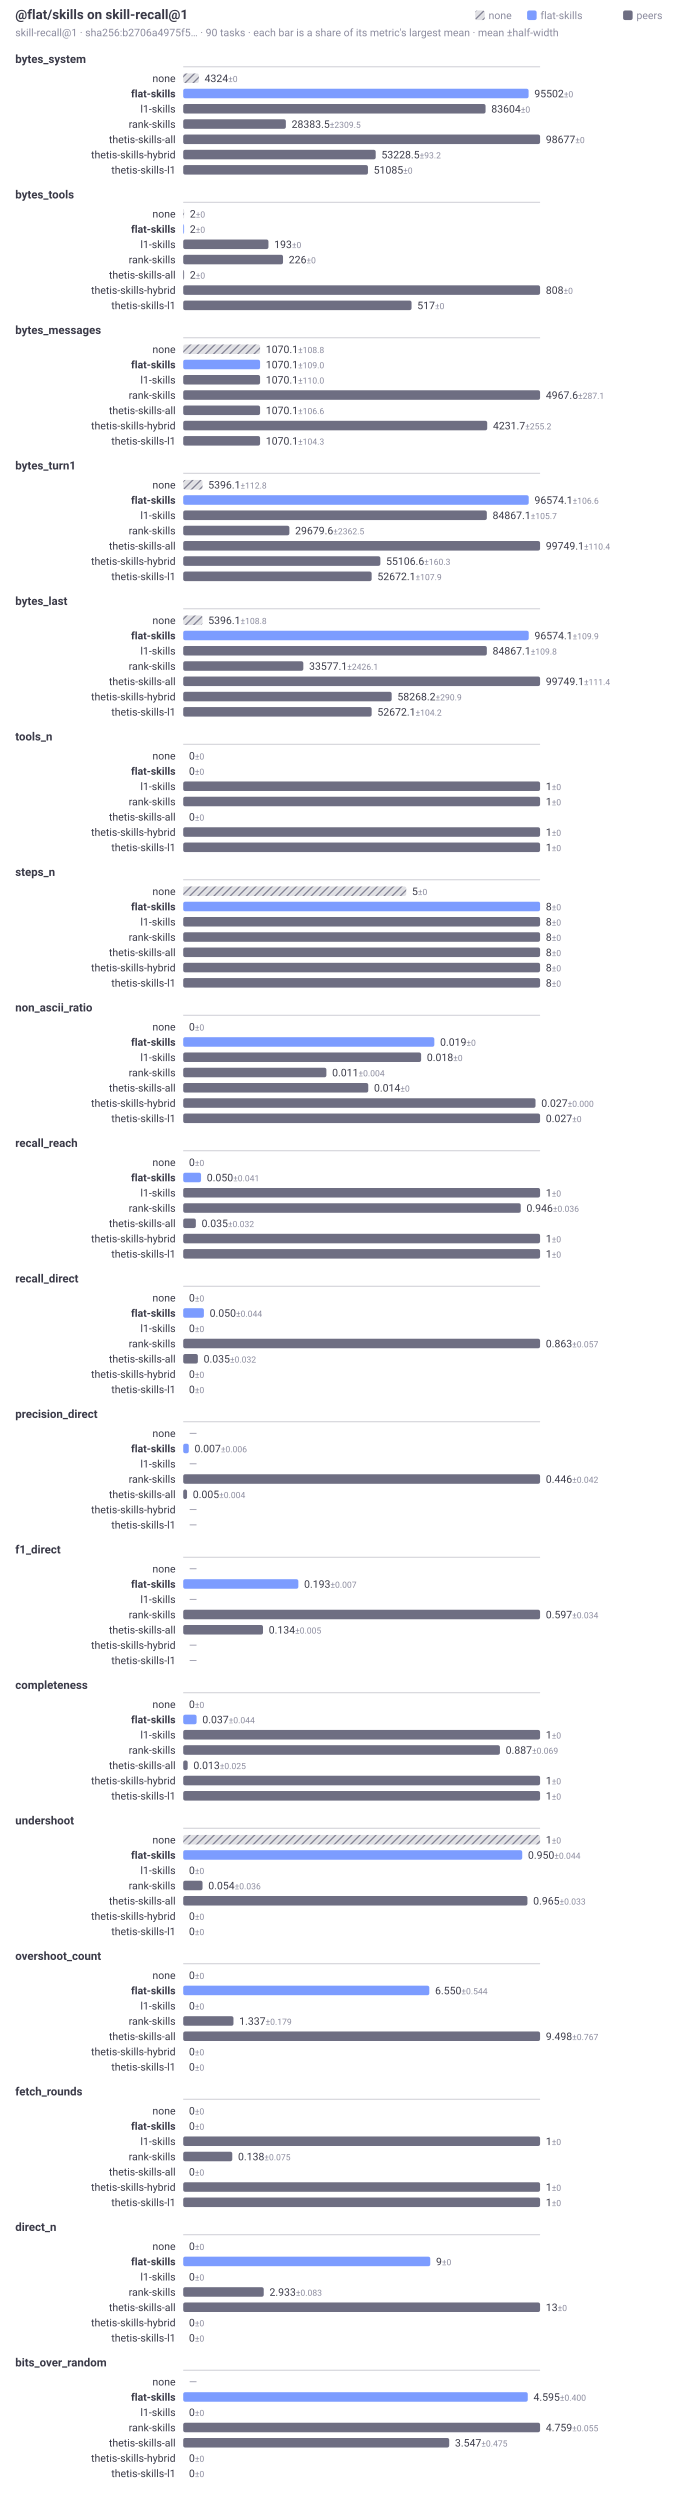
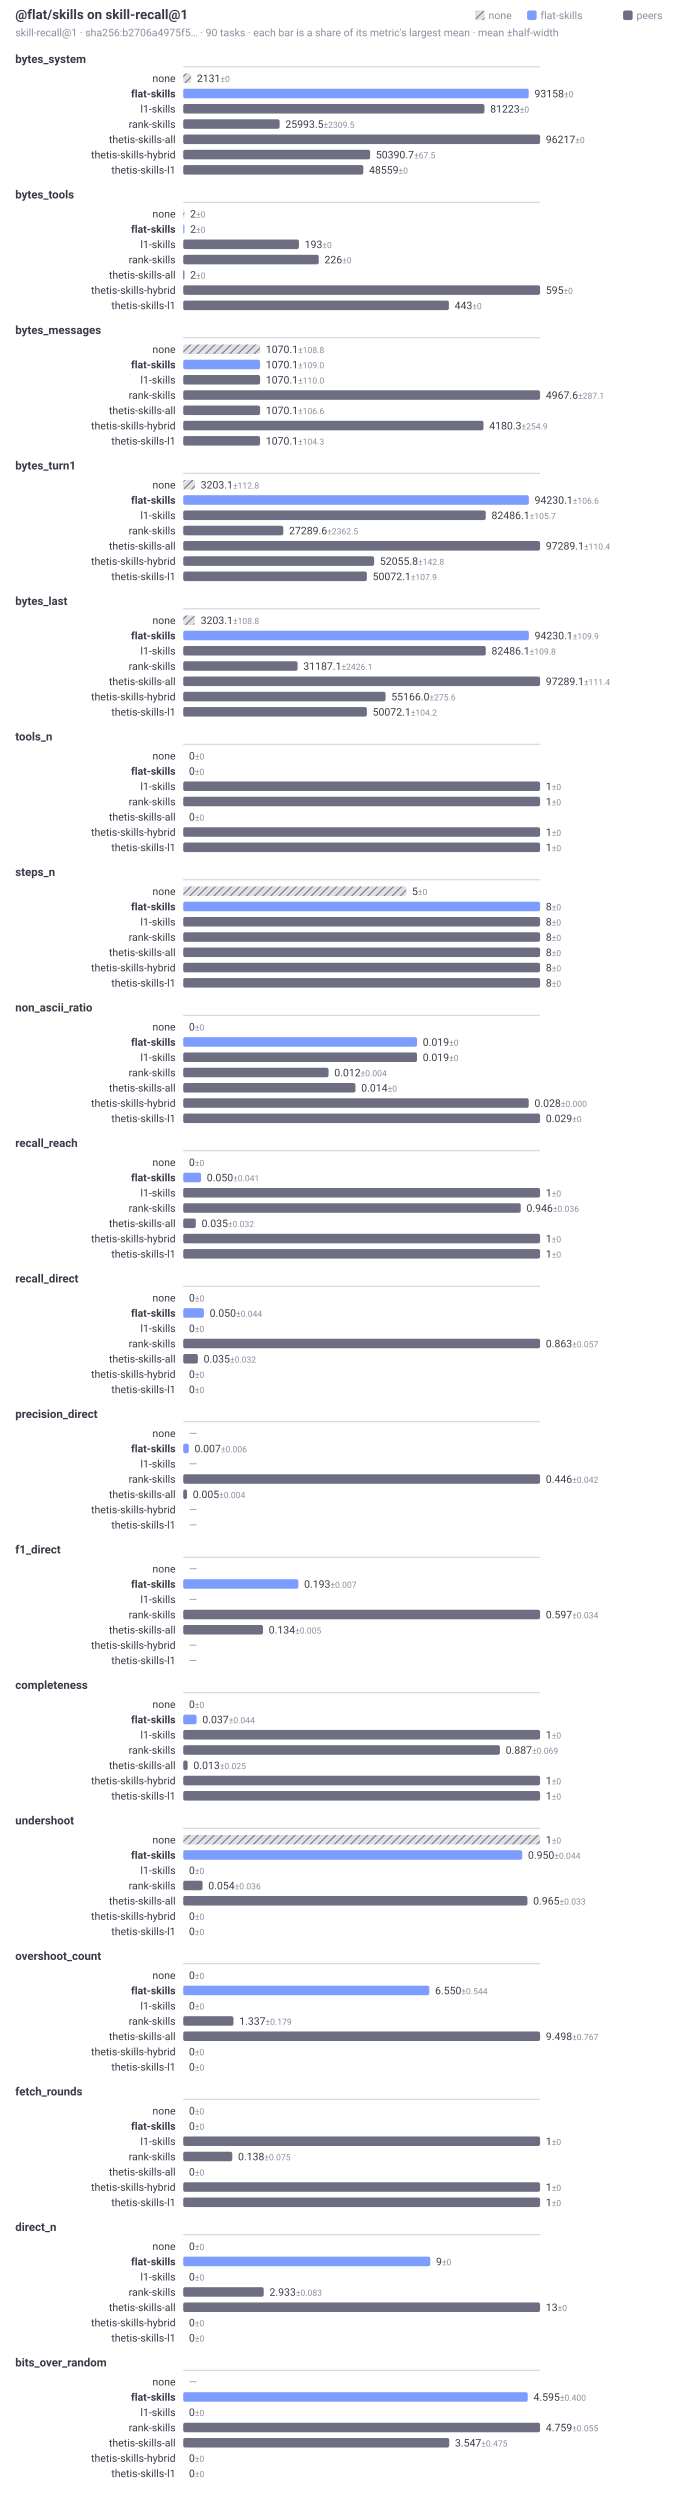
<svg xmlns="http://www.w3.org/2000/svg" width="720" height="2620" viewBox="0 0 720 2620" role="img" aria-labelledby="t d" font-family="system-ui, -apple-system, Segoe UI, Roboto, sans-serif">
  <style>.t{fill:#3a3a48}.f{fill:#8b8b9e}@media (prefers-color-scheme:dark){.t{fill:#d2d2dc}.f{fill:#9a9aae}}</style>
  <defs>
    <pattern id="hatch" width="6" height="6" patternUnits="userSpaceOnUse" patternTransform="rotate(45)">
      <rect width="6" height="6" fill="#6e6e82" fill-opacity="0.22" />
      <line x1="0" y1="0" x2="0" y2="6" stroke="#6e6e82" stroke-width="2" />
    </pattern>
  </defs>
  <text class="t" x="16" y="20" font-size="14" font-weight="600">@flat/skills on skill-recall@1</text>
  <text class="f" x="16" y="38" font-size="11">skill-recall@1 · sha256:b2706a4975f5… · 90 tasks · each bar is a share of its metric's largest mean · mean ±half-width</text>
  <rect x="653" y="11" width="10" height="10" rx="2" fill="#6e6e82" />
  <text class="f" x="667" y="20" font-size="11">peers</text>
  <rect x="552.4" y="11" width="10" height="10" rx="2" fill="#7c9cff" />
  <text class="f" x="566.4" y="20" font-size="11">flat-skills</text>
  <rect x="498" y="11" width="10" height="10" rx="2" fill="url(#hatch)" />
  <text class="f" x="512" y="20" font-size="11">none</text>
  <text class="t" x="16" y="66" font-size="12" font-weight="600">bytes_system</text>
  <line x1="192" y1="70" x2="566" y2="70" stroke="#6e6e82" stroke-opacity="0.35" stroke-width="1" />
  <text class="t" x="184" y="86" font-size="11" text-anchor="end">none</text>
-   <rect x="192" y="77" width="16.39" height="10" rx="2" fill="url(#hatch)" />
-   <text class="t" x="214.39" y="86" font-size="11">4324<tspan class="f" font-size="9"> ±0</tspan>
+   <rect x="192" y="77" width="8.28" height="10" rx="2" fill="url(#hatch)" />
+   <text class="t" x="206.28" y="86" font-size="11">2131<tspan class="f" font-size="9"> ±0</tspan>
  </text>
  <text class="t" x="184" y="102" font-size="11" text-anchor="end" font-weight="600">flat-skills</text>
-   <rect x="192" y="93" width="361.97" height="10" rx="2" fill="#7c9cff" />
-   <text class="t" x="559.97" y="102" font-size="11">95502<tspan class="f" font-size="9"> ±0</tspan>
+   <rect x="192" y="93" width="362.11" height="10" rx="2" fill="#7c9cff" />
+   <text class="t" x="560.11" y="102" font-size="11">93158<tspan class="f" font-size="9"> ±0</tspan>
  </text>
  <text class="t" x="184" y="118" font-size="11" text-anchor="end">l1-skills</text>
-   <rect x="192" y="109" width="316.87" height="10" rx="2" fill="#6e6e82" />
-   <text class="t" x="514.87" y="118" font-size="11">83604<tspan class="f" font-size="9"> ±0</tspan>
+   <rect x="192" y="109" width="315.72" height="10" rx="2" fill="#6e6e82" />
+   <text class="t" x="513.72" y="118" font-size="11">81223<tspan class="f" font-size="9"> ±0</tspan>
  </text>
  <text class="t" x="184" y="134" font-size="11" text-anchor="end">rank-skills</text>
-   <rect x="192" y="125" width="107.58" height="10" rx="2" fill="#6e6e82" />
-   <text class="t" x="305.58" y="134" font-size="11">28383.5<tspan class="f" font-size="9"> ±2309.5</tspan>
+   <rect x="192" y="125" width="101.04" height="10" rx="2" fill="#6e6e82" />
+   <text class="t" x="299.04" y="134" font-size="11">25993.5<tspan class="f" font-size="9"> ±2309.5</tspan>
  </text>
  <text class="t" x="184" y="150" font-size="11" text-anchor="end">thetis-skills-all</text>
  <rect x="192" y="141" width="374" height="10" rx="2" fill="#6e6e82" />
-   <text class="t" x="572" y="150" font-size="11">98677<tspan class="f" font-size="9"> ±0</tspan>
+   <text class="t" x="572" y="150" font-size="11">96217<tspan class="f" font-size="9"> ±0</tspan>
  </text>
  <text class="t" x="184" y="166" font-size="11" text-anchor="end">thetis-skills-hybrid</text>
-   <rect x="192" y="157" width="201.74" height="10" rx="2" fill="#6e6e82" />
-   <text class="t" x="399.74" y="166" font-size="11">53228.5<tspan class="f" font-size="9"> ±93.2</tspan>
+   <rect x="192" y="157" width="195.87" height="10" rx="2" fill="#6e6e82" />
+   <text class="t" x="393.87" y="166" font-size="11">50390.7<tspan class="f" font-size="9"> ±67.5</tspan>
  </text>
  <text class="t" x="184" y="182" font-size="11" text-anchor="end">thetis-skills-l1</text>
-   <rect x="192" y="173" width="193.62" height="10" rx="2" fill="#6e6e82" />
-   <text class="t" x="391.62" y="182" font-size="11">51085<tspan class="f" font-size="9"> ±0</tspan>
+   <rect x="192" y="173" width="188.75" height="10" rx="2" fill="#6e6e82" />
+   <text class="t" x="386.75" y="182" font-size="11">48559<tspan class="f" font-size="9"> ±0</tspan>
  </text>
  <text class="t" x="16" y="208" font-size="12" font-weight="600">bytes_tools</text>
  <line x1="192" y1="212" x2="566" y2="212" stroke="#6e6e82" stroke-opacity="0.35" stroke-width="1" />
  <text class="t" x="184" y="228" font-size="11" text-anchor="end">none</text>
-   <rect x="192" y="219" width="0.93" height="10" rx="2" fill="url(#hatch)" />
-   <text class="t" x="198.93" y="228" font-size="11">2<tspan class="f" font-size="9"> ±0</tspan>
+   <rect x="192" y="219" width="1.26" height="10" rx="2" fill="url(#hatch)" />
+   <text class="t" x="199.26" y="228" font-size="11">2<tspan class="f" font-size="9"> ±0</tspan>
  </text>
  <text class="t" x="184" y="244" font-size="11" text-anchor="end" font-weight="600">flat-skills</text>
-   <rect x="192" y="235" width="0.93" height="10" rx="2" fill="#7c9cff" />
-   <text class="t" x="198.93" y="244" font-size="11">2<tspan class="f" font-size="9"> ±0</tspan>
+   <rect x="192" y="235" width="1.26" height="10" rx="2" fill="#7c9cff" />
+   <text class="t" x="199.26" y="244" font-size="11">2<tspan class="f" font-size="9"> ±0</tspan>
  </text>
  <text class="t" x="184" y="260" font-size="11" text-anchor="end">l1-skills</text>
-   <rect x="192" y="251" width="89.33" height="10" rx="2" fill="#6e6e82" />
-   <text class="t" x="287.33" y="260" font-size="11">193<tspan class="f" font-size="9"> ±0</tspan>
+   <rect x="192" y="251" width="121.31" height="10" rx="2" fill="#6e6e82" />
+   <text class="t" x="319.31" y="260" font-size="11">193<tspan class="f" font-size="9"> ±0</tspan>
  </text>
  <text class="t" x="184" y="276" font-size="11" text-anchor="end">rank-skills</text>
-   <rect x="192" y="267" width="104.61" height="10" rx="2" fill="#6e6e82" />
-   <text class="t" x="302.61" y="276" font-size="11">226<tspan class="f" font-size="9"> ±0</tspan>
+   <rect x="192" y="267" width="142.06" height="10" rx="2" fill="#6e6e82" />
+   <text class="t" x="340.06" y="276" font-size="11">226<tspan class="f" font-size="9"> ±0</tspan>
  </text>
  <text class="t" x="184" y="292" font-size="11" text-anchor="end">thetis-skills-all</text>
-   <rect x="192" y="283" width="0.93" height="10" rx="2" fill="#6e6e82" />
-   <text class="t" x="198.93" y="292" font-size="11">2<tspan class="f" font-size="9"> ±0</tspan>
+   <rect x="192" y="283" width="1.26" height="10" rx="2" fill="#6e6e82" />
+   <text class="t" x="199.26" y="292" font-size="11">2<tspan class="f" font-size="9"> ±0</tspan>
  </text>
  <text class="t" x="184" y="308" font-size="11" text-anchor="end">thetis-skills-hybrid</text>
  <rect x="192" y="299" width="374" height="10" rx="2" fill="#6e6e82" />
-   <text class="t" x="572" y="308" font-size="11">808<tspan class="f" font-size="9"> ±0</tspan>
+   <text class="t" x="572" y="308" font-size="11">595<tspan class="f" font-size="9"> ±0</tspan>
  </text>
  <text class="t" x="184" y="324" font-size="11" text-anchor="end">thetis-skills-l1</text>
-   <rect x="192" y="315" width="239.3" height="10" rx="2" fill="#6e6e82" />
-   <text class="t" x="437.3" y="324" font-size="11">517<tspan class="f" font-size="9"> ±0</tspan>
+   <rect x="192" y="315" width="278.46" height="10" rx="2" fill="#6e6e82" />
+   <text class="t" x="476.46" y="324" font-size="11">443<tspan class="f" font-size="9"> ±0</tspan>
  </text>
  <text class="t" x="16" y="350" font-size="12" font-weight="600">bytes_messages</text>
  <line x1="192" y1="354" x2="566" y2="354" stroke="#6e6e82" stroke-opacity="0.35" stroke-width="1" />
  <text class="t" x="184" y="370" font-size="11" text-anchor="end">none</text>
  <rect x="192" y="361" width="80.56" height="10" rx="2" fill="url(#hatch)" />
  <text class="t" x="278.56" y="370" font-size="11">1070.1<tspan class="f" font-size="9"> ±108.8</tspan>
  </text>
  <text class="t" x="184" y="386" font-size="11" text-anchor="end" font-weight="600">flat-skills</text>
  <rect x="192" y="377" width="80.56" height="10" rx="2" fill="#7c9cff" />
  <text class="t" x="278.56" y="386" font-size="11">1070.1<tspan class="f" font-size="9"> ±109.0</tspan>
  </text>
  <text class="t" x="184" y="402" font-size="11" text-anchor="end">l1-skills</text>
  <rect x="192" y="393" width="80.56" height="10" rx="2" fill="#6e6e82" />
  <text class="t" x="278.56" y="402" font-size="11">1070.1<tspan class="f" font-size="9"> ±110.0</tspan>
  </text>
  <text class="t" x="184" y="418" font-size="11" text-anchor="end">rank-skills</text>
  <rect x="192" y="409" width="374" height="10" rx="2" fill="#6e6e82" />
  <text class="t" x="572" y="418" font-size="11">4967.6<tspan class="f" font-size="9"> ±287.1</tspan>
  </text>
  <text class="t" x="184" y="434" font-size="11" text-anchor="end">thetis-skills-all</text>
  <rect x="192" y="425" width="80.56" height="10" rx="2" fill="#6e6e82" />
  <text class="t" x="278.56" y="434" font-size="11">1070.1<tspan class="f" font-size="9"> ±106.6</tspan>
  </text>
  <text class="t" x="184" y="450" font-size="11" text-anchor="end">thetis-skills-hybrid</text>
-   <rect x="192" y="441" width="318.6" height="10" rx="2" fill="#6e6e82" />
-   <text class="t" x="516.6" y="450" font-size="11">4231.7<tspan class="f" font-size="9"> ±255.2</tspan>
+   <rect x="192" y="441" width="314.73" height="10" rx="2" fill="#6e6e82" />
+   <text class="t" x="512.73" y="450" font-size="11">4180.3<tspan class="f" font-size="9"> ±254.9</tspan>
  </text>
  <text class="t" x="184" y="466" font-size="11" text-anchor="end">thetis-skills-l1</text>
  <rect x="192" y="457" width="80.56" height="10" rx="2" fill="#6e6e82" />
  <text class="t" x="278.56" y="466" font-size="11">1070.1<tspan class="f" font-size="9"> ±104.3</tspan>
  </text>
  <text class="t" x="16" y="492" font-size="12" font-weight="600">bytes_turn1</text>
  <line x1="192" y1="496" x2="566" y2="496" stroke="#6e6e82" stroke-opacity="0.35" stroke-width="1" />
  <text class="t" x="184" y="512" font-size="11" text-anchor="end">none</text>
-   <rect x="192" y="503" width="20.23" height="10" rx="2" fill="url(#hatch)" />
-   <text class="t" x="218.23" y="512" font-size="11">5396.1<tspan class="f" font-size="9"> ±112.8</tspan>
+   <rect x="192" y="503" width="12.31" height="10" rx="2" fill="url(#hatch)" />
+   <text class="t" x="210.31" y="512" font-size="11">3203.1<tspan class="f" font-size="9"> ±112.8</tspan>
  </text>
  <text class="t" x="184" y="528" font-size="11" text-anchor="end" font-weight="600">flat-skills</text>
-   <rect x="192" y="519" width="362.1" height="10" rx="2" fill="#7c9cff" />
-   <text class="t" x="560.1" y="528" font-size="11">96574.1<tspan class="f" font-size="9"> ±106.6</tspan>
+   <rect x="192" y="519" width="362.24" height="10" rx="2" fill="#7c9cff" />
+   <text class="t" x="560.24" y="528" font-size="11">94230.1<tspan class="f" font-size="9"> ±106.6</tspan>
  </text>
  <text class="t" x="184" y="544" font-size="11" text-anchor="end">l1-skills</text>
-   <rect x="192" y="535" width="318.2" height="10" rx="2" fill="#6e6e82" />
-   <text class="t" x="516.2" y="544" font-size="11">84867.1<tspan class="f" font-size="9"> ±105.7</tspan>
+   <rect x="192" y="535" width="317.09" height="10" rx="2" fill="#6e6e82" />
+   <text class="t" x="515.09" y="544" font-size="11">82486.1<tspan class="f" font-size="9"> ±105.7</tspan>
  </text>
  <text class="t" x="184" y="560" font-size="11" text-anchor="end">rank-skills</text>
-   <rect x="192" y="551" width="111.28" height="10" rx="2" fill="#6e6e82" />
-   <text class="t" x="309.28" y="560" font-size="11">29679.6<tspan class="f" font-size="9"> ±2362.5</tspan>
+   <rect x="192" y="551" width="104.91" height="10" rx="2" fill="#6e6e82" />
+   <text class="t" x="302.91" y="560" font-size="11">27289.6<tspan class="f" font-size="9"> ±2362.5</tspan>
  </text>
  <text class="t" x="184" y="576" font-size="11" text-anchor="end">thetis-skills-all</text>
  <rect x="192" y="567" width="374" height="10" rx="2" fill="#6e6e82" />
-   <text class="t" x="572" y="576" font-size="11">99749.1<tspan class="f" font-size="9"> ±110.4</tspan>
+   <text class="t" x="572" y="576" font-size="11">97289.1<tspan class="f" font-size="9"> ±110.4</tspan>
  </text>
  <text class="t" x="184" y="592" font-size="11" text-anchor="end">thetis-skills-hybrid</text>
-   <rect x="192" y="583" width="206.62" height="10" rx="2" fill="#6e6e82" />
-   <text class="t" x="404.62" y="592" font-size="11">55106.6<tspan class="f" font-size="9"> ±160.3</tspan>
+   <rect x="192" y="583" width="200.11" height="10" rx="2" fill="#6e6e82" />
+   <text class="t" x="398.11" y="592" font-size="11">52055.8<tspan class="f" font-size="9"> ±142.8</tspan>
  </text>
  <text class="t" x="184" y="608" font-size="11" text-anchor="end">thetis-skills-l1</text>
-   <rect x="192" y="599" width="197.49" height="10" rx="2" fill="#6e6e82" />
-   <text class="t" x="395.49" y="608" font-size="11">52672.1<tspan class="f" font-size="9"> ±107.9</tspan>
+   <rect x="192" y="599" width="192.49" height="10" rx="2" fill="#6e6e82" />
+   <text class="t" x="390.49" y="608" font-size="11">50072.1<tspan class="f" font-size="9"> ±107.9</tspan>
  </text>
  <text class="t" x="16" y="634" font-size="12" font-weight="600">bytes_last</text>
  <line x1="192" y1="638" x2="566" y2="638" stroke="#6e6e82" stroke-opacity="0.35" stroke-width="1" />
  <text class="t" x="184" y="654" font-size="11" text-anchor="end">none</text>
-   <rect x="192" y="645" width="20.23" height="10" rx="2" fill="url(#hatch)" />
-   <text class="t" x="218.23" y="654" font-size="11">5396.1<tspan class="f" font-size="9"> ±108.8</tspan>
+   <rect x="192" y="645" width="12.31" height="10" rx="2" fill="url(#hatch)" />
+   <text class="t" x="210.31" y="654" font-size="11">3203.1<tspan class="f" font-size="9"> ±108.8</tspan>
  </text>
  <text class="t" x="184" y="670" font-size="11" text-anchor="end" font-weight="600">flat-skills</text>
-   <rect x="192" y="661" width="362.1" height="10" rx="2" fill="#7c9cff" />
-   <text class="t" x="560.1" y="670" font-size="11">96574.1<tspan class="f" font-size="9"> ±109.9</tspan>
+   <rect x="192" y="661" width="362.24" height="10" rx="2" fill="#7c9cff" />
+   <text class="t" x="560.24" y="670" font-size="11">94230.1<tspan class="f" font-size="9"> ±109.9</tspan>
  </text>
  <text class="t" x="184" y="686" font-size="11" text-anchor="end">l1-skills</text>
-   <rect x="192" y="677" width="318.2" height="10" rx="2" fill="#6e6e82" />
-   <text class="t" x="516.2" y="686" font-size="11">84867.1<tspan class="f" font-size="9"> ±109.8</tspan>
+   <rect x="192" y="677" width="317.09" height="10" rx="2" fill="#6e6e82" />
+   <text class="t" x="515.09" y="686" font-size="11">82486.1<tspan class="f" font-size="9"> ±109.8</tspan>
  </text>
  <text class="t" x="184" y="702" font-size="11" text-anchor="end">rank-skills</text>
-   <rect x="192" y="693" width="125.89" height="10" rx="2" fill="#6e6e82" />
-   <text class="t" x="323.89" y="702" font-size="11">33577.1<tspan class="f" font-size="9"> ±2426.1</tspan>
+   <rect x="192" y="693" width="119.89" height="10" rx="2" fill="#6e6e82" />
+   <text class="t" x="317.89" y="702" font-size="11">31187.1<tspan class="f" font-size="9"> ±2426.1</tspan>
  </text>
  <text class="t" x="184" y="718" font-size="11" text-anchor="end">thetis-skills-all</text>
  <rect x="192" y="709" width="374" height="10" rx="2" fill="#6e6e82" />
-   <text class="t" x="572" y="718" font-size="11">99749.1<tspan class="f" font-size="9"> ±111.4</tspan>
+   <text class="t" x="572" y="718" font-size="11">97289.1<tspan class="f" font-size="9"> ±111.4</tspan>
  </text>
  <text class="t" x="184" y="734" font-size="11" text-anchor="end">thetis-skills-hybrid</text>
-   <rect x="192" y="725" width="218.47" height="10" rx="2" fill="#6e6e82" />
-   <text class="t" x="416.47" y="734" font-size="11">58268.2<tspan class="f" font-size="9"> ±290.9</tspan>
+   <rect x="192" y="725" width="212.07" height="10" rx="2" fill="#6e6e82" />
+   <text class="t" x="410.07" y="734" font-size="11">55166.0<tspan class="f" font-size="9"> ±275.6</tspan>
  </text>
  <text class="t" x="184" y="750" font-size="11" text-anchor="end">thetis-skills-l1</text>
-   <rect x="192" y="741" width="197.49" height="10" rx="2" fill="#6e6e82" />
-   <text class="t" x="395.49" y="750" font-size="11">52672.1<tspan class="f" font-size="9"> ±104.2</tspan>
+   <rect x="192" y="741" width="192.49" height="10" rx="2" fill="#6e6e82" />
+   <text class="t" x="390.49" y="750" font-size="11">50072.1<tspan class="f" font-size="9"> ±104.2</tspan>
  </text>
  <text class="t" x="16" y="776" font-size="12" font-weight="600">tools_n</text>
  <line x1="192" y1="780" x2="566" y2="780" stroke="#6e6e82" stroke-opacity="0.35" stroke-width="1" />
  <text class="t" x="184" y="796" font-size="11" text-anchor="end">none</text>
  <rect x="192" y="787" width="0" height="10" rx="2" fill="url(#hatch)" />
  <text class="t" x="198" y="796" font-size="11">0<tspan class="f" font-size="9"> ±0</tspan>
  </text>
  <text class="t" x="184" y="812" font-size="11" text-anchor="end" font-weight="600">flat-skills</text>
  <rect x="192" y="803" width="0" height="10" rx="2" fill="#7c9cff" />
  <text class="t" x="198" y="812" font-size="11">0<tspan class="f" font-size="9"> ±0</tspan>
  </text>
  <text class="t" x="184" y="828" font-size="11" text-anchor="end">l1-skills</text>
  <rect x="192" y="819" width="374" height="10" rx="2" fill="#6e6e82" />
  <text class="t" x="572" y="828" font-size="11">1<tspan class="f" font-size="9"> ±0</tspan>
  </text>
  <text class="t" x="184" y="844" font-size="11" text-anchor="end">rank-skills</text>
  <rect x="192" y="835" width="374" height="10" rx="2" fill="#6e6e82" />
  <text class="t" x="572" y="844" font-size="11">1<tspan class="f" font-size="9"> ±0</tspan>
  </text>
  <text class="t" x="184" y="860" font-size="11" text-anchor="end">thetis-skills-all</text>
  <rect x="192" y="851" width="0" height="10" rx="2" fill="#6e6e82" />
  <text class="t" x="198" y="860" font-size="11">0<tspan class="f" font-size="9"> ±0</tspan>
  </text>
  <text class="t" x="184" y="876" font-size="11" text-anchor="end">thetis-skills-hybrid</text>
  <rect x="192" y="867" width="374" height="10" rx="2" fill="#6e6e82" />
  <text class="t" x="572" y="876" font-size="11">1<tspan class="f" font-size="9"> ±0</tspan>
  </text>
  <text class="t" x="184" y="892" font-size="11" text-anchor="end">thetis-skills-l1</text>
  <rect x="192" y="883" width="374" height="10" rx="2" fill="#6e6e82" />
  <text class="t" x="572" y="892" font-size="11">1<tspan class="f" font-size="9"> ±0</tspan>
  </text>
  <text class="t" x="16" y="918" font-size="12" font-weight="600">steps_n</text>
  <line x1="192" y1="922" x2="566" y2="922" stroke="#6e6e82" stroke-opacity="0.35" stroke-width="1" />
  <text class="t" x="184" y="938" font-size="11" text-anchor="end">none</text>
  <rect x="192" y="929" width="233.75" height="10" rx="2" fill="url(#hatch)" />
  <text class="t" x="431.75" y="938" font-size="11">5<tspan class="f" font-size="9"> ±0</tspan>
  </text>
  <text class="t" x="184" y="954" font-size="11" text-anchor="end" font-weight="600">flat-skills</text>
  <rect x="192" y="945" width="374" height="10" rx="2" fill="#7c9cff" />
  <text class="t" x="572" y="954" font-size="11">8<tspan class="f" font-size="9"> ±0</tspan>
  </text>
  <text class="t" x="184" y="970" font-size="11" text-anchor="end">l1-skills</text>
  <rect x="192" y="961" width="374" height="10" rx="2" fill="#6e6e82" />
  <text class="t" x="572" y="970" font-size="11">8<tspan class="f" font-size="9"> ±0</tspan>
  </text>
  <text class="t" x="184" y="986" font-size="11" text-anchor="end">rank-skills</text>
  <rect x="192" y="977" width="374" height="10" rx="2" fill="#6e6e82" />
  <text class="t" x="572" y="986" font-size="11">8<tspan class="f" font-size="9"> ±0</tspan>
  </text>
  <text class="t" x="184" y="1002" font-size="11" text-anchor="end">thetis-skills-all</text>
  <rect x="192" y="993" width="374" height="10" rx="2" fill="#6e6e82" />
  <text class="t" x="572" y="1002" font-size="11">8<tspan class="f" font-size="9"> ±0</tspan>
  </text>
  <text class="t" x="184" y="1018" font-size="11" text-anchor="end">thetis-skills-hybrid</text>
  <rect x="192" y="1009" width="374" height="10" rx="2" fill="#6e6e82" />
  <text class="t" x="572" y="1018" font-size="11">8<tspan class="f" font-size="9"> ±0</tspan>
  </text>
  <text class="t" x="184" y="1034" font-size="11" text-anchor="end">thetis-skills-l1</text>
  <rect x="192" y="1025" width="374" height="10" rx="2" fill="#6e6e82" />
  <text class="t" x="572" y="1034" font-size="11">8<tspan class="f" font-size="9"> ±0</tspan>
  </text>
  <text class="t" x="16" y="1060" font-size="12" font-weight="600">non_ascii_ratio</text>
  <line x1="192" y1="1064" x2="566" y2="1064" stroke="#6e6e82" stroke-opacity="0.35" stroke-width="1" />
  <text class="t" x="184" y="1080" font-size="11" text-anchor="end">none</text>
  <rect x="192" y="1071" width="0" height="10" rx="2" fill="url(#hatch)" />
  <text class="t" x="198" y="1080" font-size="11">0<tspan class="f" font-size="9"> ±0</tspan>
  </text>
  <text class="t" x="184" y="1096" font-size="11" text-anchor="end" font-weight="600">flat-skills</text>
-   <rect x="192" y="1087" width="263.19" height="10" rx="2" fill="#7c9cff" />
-   <text class="t" x="461.19" y="1096" font-size="11">0.019<tspan class="f" font-size="9"> ±0</tspan>
+   <rect x="192" y="1087" width="245.03" height="10" rx="2" fill="#7c9cff" />
+   <text class="t" x="443.03" y="1096" font-size="11">0.019<tspan class="f" font-size="9"> ±0</tspan>
  </text>
  <text class="t" x="184" y="1112" font-size="11" text-anchor="end">l1-skills</text>
-   <rect x="192" y="1103" width="249.33" height="10" rx="2" fill="#6e6e82" />
-   <text class="t" x="447.33" y="1112" font-size="11">0.018<tspan class="f" font-size="9"> ±0</tspan>
+   <rect x="192" y="1103" width="245.03" height="10" rx="2" fill="#6e6e82" />
+   <text class="t" x="443.03" y="1112" font-size="11">0.019<tspan class="f" font-size="9"> ±0</tspan>
  </text>
  <text class="t" x="184" y="1128" font-size="11" text-anchor="end">rank-skills</text>
-   <rect x="192" y="1119" width="150.06" height="10" rx="2" fill="#6e6e82" />
-   <text class="t" x="348.06" y="1128" font-size="11">0.011<tspan class="f" font-size="9"> ±0.004</tspan>
+   <rect x="192" y="1119" width="152.32" height="10" rx="2" fill="#6e6e82" />
+   <text class="t" x="350.32" y="1128" font-size="11">0.012<tspan class="f" font-size="9"> ±0.004</tspan>
  </text>
  <text class="t" x="184" y="1144" font-size="11" text-anchor="end">thetis-skills-all</text>
-   <rect x="192" y="1135" width="193.93" height="10" rx="2" fill="#6e6e82" />
-   <text class="t" x="391.93" y="1144" font-size="11">0.014<tspan class="f" font-size="9"> ±0</tspan>
+   <rect x="192" y="1135" width="180.55" height="10" rx="2" fill="#6e6e82" />
+   <text class="t" x="378.55" y="1144" font-size="11">0.014<tspan class="f" font-size="9"> ±0</tspan>
  </text>
  <text class="t" x="184" y="1160" font-size="11" text-anchor="end">thetis-skills-hybrid</text>
-   <rect x="192" y="1151" width="369.23" height="10" rx="2" fill="#6e6e82" />
-   <text class="t" x="567.23" y="1160" font-size="11">0.027<tspan class="f" font-size="9"> ±0.000</tspan>
+   <rect x="192" y="1151" width="362.11" height="10" rx="2" fill="#6e6e82" />
+   <text class="t" x="560.11" y="1160" font-size="11">0.028<tspan class="f" font-size="9"> ±0.000</tspan>
  </text>
  <text class="t" x="184" y="1176" font-size="11" text-anchor="end">thetis-skills-l1</text>
  <rect x="192" y="1167" width="374" height="10" rx="2" fill="#6e6e82" />
-   <text class="t" x="572" y="1176" font-size="11">0.027<tspan class="f" font-size="9"> ±0</tspan>
+   <text class="t" x="572" y="1176" font-size="11">0.029<tspan class="f" font-size="9"> ±0</tspan>
  </text>
  <text class="t" x="16" y="1202" font-size="12" font-weight="600">recall_reach</text>
  <line x1="192" y1="1206" x2="566" y2="1206" stroke="#6e6e82" stroke-opacity="0.35" stroke-width="1" />
  <text class="t" x="184" y="1222" font-size="11" text-anchor="end">none</text>
  <rect x="192" y="1213" width="0" height="10" rx="2" fill="url(#hatch)" />
  <text class="t" x="198" y="1222" font-size="11">0<tspan class="f" font-size="9"> ±0</tspan>
  </text>
  <text class="t" x="184" y="1238" font-size="11" text-anchor="end" font-weight="600">flat-skills</text>
  <rect x="192" y="1229" width="18.7" height="10" rx="2" fill="#7c9cff" />
  <text class="t" x="216.7" y="1238" font-size="11">0.050<tspan class="f" font-size="9"> ±0.041</tspan>
  </text>
  <text class="t" x="184" y="1254" font-size="11" text-anchor="end">l1-skills</text>
  <rect x="192" y="1245" width="374" height="10" rx="2" fill="#6e6e82" />
  <text class="t" x="572" y="1254" font-size="11">1<tspan class="f" font-size="9"> ±0</tspan>
  </text>
  <text class="t" x="184" y="1270" font-size="11" text-anchor="end">rank-skills</text>
  <rect x="192" y="1261" width="353.74" height="10" rx="2" fill="#6e6e82" />
  <text class="t" x="551.74" y="1270" font-size="11">0.946<tspan class="f" font-size="9"> ±0.036</tspan>
  </text>
  <text class="t" x="184" y="1286" font-size="11" text-anchor="end">thetis-skills-all</text>
  <rect x="192" y="1277" width="13.25" height="10" rx="2" fill="#6e6e82" />
  <text class="t" x="211.25" y="1286" font-size="11">0.035<tspan class="f" font-size="9"> ±0.032</tspan>
  </text>
  <text class="t" x="184" y="1302" font-size="11" text-anchor="end">thetis-skills-hybrid</text>
  <rect x="192" y="1293" width="374" height="10" rx="2" fill="#6e6e82" />
  <text class="t" x="572" y="1302" font-size="11">1<tspan class="f" font-size="9"> ±0</tspan>
  </text>
  <text class="t" x="184" y="1318" font-size="11" text-anchor="end">thetis-skills-l1</text>
  <rect x="192" y="1309" width="374" height="10" rx="2" fill="#6e6e82" />
  <text class="t" x="572" y="1318" font-size="11">1<tspan class="f" font-size="9"> ±0</tspan>
  </text>
  <text class="t" x="16" y="1344" font-size="12" font-weight="600">recall_direct</text>
  <line x1="192" y1="1348" x2="566" y2="1348" stroke="#6e6e82" stroke-opacity="0.35" stroke-width="1" />
  <text class="t" x="184" y="1364" font-size="11" text-anchor="end">none</text>
  <rect x="192" y="1355" width="0" height="10" rx="2" fill="url(#hatch)" />
  <text class="t" x="198" y="1364" font-size="11">0<tspan class="f" font-size="9"> ±0</tspan>
  </text>
  <text class="t" x="184" y="1380" font-size="11" text-anchor="end" font-weight="600">flat-skills</text>
  <rect x="192" y="1371" width="21.68" height="10" rx="2" fill="#7c9cff" />
  <text class="t" x="219.68" y="1380" font-size="11">0.050<tspan class="f" font-size="9"> ±0.044</tspan>
  </text>
  <text class="t" x="184" y="1396" font-size="11" text-anchor="end">l1-skills</text>
  <rect x="192" y="1387" width="0" height="10" rx="2" fill="#6e6e82" />
  <text class="t" x="198" y="1396" font-size="11">0<tspan class="f" font-size="9"> ±0</tspan>
  </text>
  <text class="t" x="184" y="1412" font-size="11" text-anchor="end">rank-skills</text>
  <rect x="192" y="1403" width="374" height="10" rx="2" fill="#6e6e82" />
  <text class="t" x="572" y="1412" font-size="11">0.863<tspan class="f" font-size="9"> ±0.057</tspan>
  </text>
  <text class="t" x="184" y="1428" font-size="11" text-anchor="end">thetis-skills-all</text>
  <rect x="192" y="1419" width="15.36" height="10" rx="2" fill="#6e6e82" />
  <text class="t" x="213.36" y="1428" font-size="11">0.035<tspan class="f" font-size="9"> ±0.032</tspan>
  </text>
  <text class="t" x="184" y="1444" font-size="11" text-anchor="end">thetis-skills-hybrid</text>
  <rect x="192" y="1435" width="0" height="10" rx="2" fill="#6e6e82" />
  <text class="t" x="198" y="1444" font-size="11">0<tspan class="f" font-size="9"> ±0</tspan>
  </text>
  <text class="t" x="184" y="1460" font-size="11" text-anchor="end">thetis-skills-l1</text>
  <rect x="192" y="1451" width="0" height="10" rx="2" fill="#6e6e82" />
  <text class="t" x="198" y="1460" font-size="11">0<tspan class="f" font-size="9"> ±0</tspan>
  </text>
  <text class="t" x="16" y="1486" font-size="12" font-weight="600">precision_direct</text>
  <line x1="192" y1="1490" x2="566" y2="1490" stroke="#6e6e82" stroke-opacity="0.35" stroke-width="1" />
  <text class="t" x="184" y="1506" font-size="11" text-anchor="end">none</text>
  <rect x="192" y="1497" width="0" height="10" rx="2" fill="url(#hatch)" />
  <text class="f" x="198" y="1506" font-size="11">—</text>
  <text class="t" x="184" y="1522" font-size="11" text-anchor="end" font-weight="600">flat-skills</text>
  <rect x="192" y="1513" width="5.83" height="10" rx="2" fill="#7c9cff" />
  <text class="t" x="203.83" y="1522" font-size="11">0.007<tspan class="f" font-size="9"> ±0.006</tspan>
  </text>
  <text class="t" x="184" y="1538" font-size="11" text-anchor="end">l1-skills</text>
  <rect x="192" y="1529" width="0" height="10" rx="2" fill="#6e6e82" />
  <text class="f" x="198" y="1538" font-size="11">—</text>
  <text class="t" x="184" y="1554" font-size="11" text-anchor="end">rank-skills</text>
  <rect x="192" y="1545" width="374" height="10" rx="2" fill="#6e6e82" />
  <text class="t" x="572" y="1554" font-size="11">0.446<tspan class="f" font-size="9"> ±0.042</tspan>
  </text>
  <text class="t" x="184" y="1570" font-size="11" text-anchor="end">thetis-skills-all</text>
  <rect x="192" y="1561" width="4.03" height="10" rx="2" fill="#6e6e82" />
  <text class="t" x="202.03" y="1570" font-size="11">0.005<tspan class="f" font-size="9"> ±0.004</tspan>
  </text>
  <text class="t" x="184" y="1586" font-size="11" text-anchor="end">thetis-skills-hybrid</text>
  <rect x="192" y="1577" width="0" height="10" rx="2" fill="#6e6e82" />
  <text class="f" x="198" y="1586" font-size="11">—</text>
  <text class="t" x="184" y="1602" font-size="11" text-anchor="end">thetis-skills-l1</text>
  <rect x="192" y="1593" width="0" height="10" rx="2" fill="#6e6e82" />
  <text class="f" x="198" y="1602" font-size="11">—</text>
  <text class="t" x="16" y="1628" font-size="12" font-weight="600">f1_direct</text>
  <line x1="192" y1="1632" x2="566" y2="1632" stroke="#6e6e82" stroke-opacity="0.35" stroke-width="1" />
  <text class="t" x="184" y="1648" font-size="11" text-anchor="end">none</text>
  <rect x="192" y="1639" width="0" height="10" rx="2" fill="url(#hatch)" />
  <text class="f" x="198" y="1648" font-size="11">—</text>
  <text class="t" x="184" y="1664" font-size="11" text-anchor="end" font-weight="600">flat-skills</text>
  <rect x="192" y="1655" width="120.66" height="10" rx="2" fill="#7c9cff" />
  <text class="t" x="318.66" y="1664" font-size="11">0.193<tspan class="f" font-size="9"> ±0.007</tspan>
  </text>
  <text class="t" x="184" y="1680" font-size="11" text-anchor="end">l1-skills</text>
  <rect x="192" y="1671" width="0" height="10" rx="2" fill="#6e6e82" />
  <text class="f" x="198" y="1680" font-size="11">—</text>
  <text class="t" x="184" y="1696" font-size="11" text-anchor="end">rank-skills</text>
  <rect x="192" y="1687" width="374" height="10" rx="2" fill="#6e6e82" />
  <text class="t" x="572" y="1696" font-size="11">0.597<tspan class="f" font-size="9"> ±0.034</tspan>
  </text>
  <text class="t" x="184" y="1712" font-size="11" text-anchor="end">thetis-skills-all</text>
  <rect x="192" y="1703" width="83.63" height="10" rx="2" fill="#6e6e82" />
  <text class="t" x="281.63" y="1712" font-size="11">0.134<tspan class="f" font-size="9"> ±0.005</tspan>
  </text>
  <text class="t" x="184" y="1728" font-size="11" text-anchor="end">thetis-skills-hybrid</text>
  <rect x="192" y="1719" width="0" height="10" rx="2" fill="#6e6e82" />
  <text class="f" x="198" y="1728" font-size="11">—</text>
  <text class="t" x="184" y="1744" font-size="11" text-anchor="end">thetis-skills-l1</text>
  <rect x="192" y="1735" width="0" height="10" rx="2" fill="#6e6e82" />
  <text class="f" x="198" y="1744" font-size="11">—</text>
  <text class="t" x="16" y="1770" font-size="12" font-weight="600">completeness</text>
  <line x1="192" y1="1774" x2="566" y2="1774" stroke="#6e6e82" stroke-opacity="0.35" stroke-width="1" />
  <text class="t" x="184" y="1790" font-size="11" text-anchor="end">none</text>
  <rect x="192" y="1781" width="0" height="10" rx="2" fill="url(#hatch)" />
  <text class="t" x="198" y="1790" font-size="11">0<tspan class="f" font-size="9"> ±0</tspan>
  </text>
  <text class="t" x="184" y="1806" font-size="11" text-anchor="end" font-weight="600">flat-skills</text>
  <rect x="192" y="1797" width="14.03" height="10" rx="2" fill="#7c9cff" />
  <text class="t" x="212.03" y="1806" font-size="11">0.037<tspan class="f" font-size="9"> ±0.044</tspan>
  </text>
  <text class="t" x="184" y="1822" font-size="11" text-anchor="end">l1-skills</text>
  <rect x="192" y="1813" width="374" height="10" rx="2" fill="#6e6e82" />
  <text class="t" x="572" y="1822" font-size="11">1<tspan class="f" font-size="9"> ±0</tspan>
  </text>
  <text class="t" x="184" y="1838" font-size="11" text-anchor="end">rank-skills</text>
  <rect x="192" y="1829" width="331.93" height="10" rx="2" fill="#6e6e82" />
  <text class="t" x="529.92" y="1838" font-size="11">0.887<tspan class="f" font-size="9"> ±0.069</tspan>
  </text>
  <text class="t" x="184" y="1854" font-size="11" text-anchor="end">thetis-skills-all</text>
  <rect x="192" y="1845" width="4.68" height="10" rx="2" fill="#6e6e82" />
  <text class="t" x="202.68" y="1854" font-size="11">0.013<tspan class="f" font-size="9"> ±0.025</tspan>
  </text>
  <text class="t" x="184" y="1870" font-size="11" text-anchor="end">thetis-skills-hybrid</text>
  <rect x="192" y="1861" width="374" height="10" rx="2" fill="#6e6e82" />
  <text class="t" x="572" y="1870" font-size="11">1<tspan class="f" font-size="9"> ±0</tspan>
  </text>
  <text class="t" x="184" y="1886" font-size="11" text-anchor="end">thetis-skills-l1</text>
  <rect x="192" y="1877" width="374" height="10" rx="2" fill="#6e6e82" />
  <text class="t" x="572" y="1886" font-size="11">1<tspan class="f" font-size="9"> ±0</tspan>
  </text>
  <text class="t" x="16" y="1912" font-size="12" font-weight="600">undershoot</text>
  <line x1="192" y1="1916" x2="566" y2="1916" stroke="#6e6e82" stroke-opacity="0.35" stroke-width="1" />
  <text class="t" x="184" y="1932" font-size="11" text-anchor="end">none</text>
  <rect x="192" y="1923" width="374" height="10" rx="2" fill="url(#hatch)" />
  <text class="t" x="572" y="1932" font-size="11">1<tspan class="f" font-size="9"> ±0</tspan>
  </text>
  <text class="t" x="184" y="1948" font-size="11" text-anchor="end" font-weight="600">flat-skills</text>
  <rect x="192" y="1939" width="355.3" height="10" rx="2" fill="#7c9cff" />
  <text class="t" x="553.3" y="1948" font-size="11">0.950<tspan class="f" font-size="9"> ±0.044</tspan>
  </text>
  <text class="t" x="184" y="1964" font-size="11" text-anchor="end">l1-skills</text>
  <rect x="192" y="1955" width="0" height="10" rx="2" fill="#6e6e82" />
  <text class="t" x="198" y="1964" font-size="11">0<tspan class="f" font-size="9"> ±0</tspan>
  </text>
  <text class="t" x="184" y="1980" font-size="11" text-anchor="end">rank-skills</text>
  <rect x="192" y="1971" width="20.26" height="10" rx="2" fill="#6e6e82" />
  <text class="t" x="218.26" y="1980" font-size="11">0.054<tspan class="f" font-size="9"> ±0.036</tspan>
  </text>
  <text class="t" x="184" y="1996" font-size="11" text-anchor="end">thetis-skills-all</text>
  <rect x="192" y="1987" width="360.75" height="10" rx="2" fill="#6e6e82" />
  <text class="t" x="558.75" y="1996" font-size="11">0.965<tspan class="f" font-size="9"> ±0.033</tspan>
  </text>
  <text class="t" x="184" y="2012" font-size="11" text-anchor="end">thetis-skills-hybrid</text>
  <rect x="192" y="2003" width="0" height="10" rx="2" fill="#6e6e82" />
  <text class="t" x="198" y="2012" font-size="11">0<tspan class="f" font-size="9"> ±0</tspan>
  </text>
  <text class="t" x="184" y="2028" font-size="11" text-anchor="end">thetis-skills-l1</text>
  <rect x="192" y="2019" width="0" height="10" rx="2" fill="#6e6e82" />
  <text class="t" x="198" y="2028" font-size="11">0<tspan class="f" font-size="9"> ±0</tspan>
  </text>
  <text class="t" x="16" y="2054" font-size="12" font-weight="600">overshoot_count</text>
  <line x1="192" y1="2058" x2="566" y2="2058" stroke="#6e6e82" stroke-opacity="0.35" stroke-width="1" />
  <text class="t" x="184" y="2074" font-size="11" text-anchor="end">none</text>
  <rect x="192" y="2065" width="0" height="10" rx="2" fill="url(#hatch)" />
  <text class="t" x="198" y="2074" font-size="11">0<tspan class="f" font-size="9"> ±0</tspan>
  </text>
  <text class="t" x="184" y="2090" font-size="11" text-anchor="end" font-weight="600">flat-skills</text>
  <rect x="192" y="2081" width="257.92" height="10" rx="2" fill="#7c9cff" />
  <text class="t" x="455.92" y="2090" font-size="11">6.550<tspan class="f" font-size="9"> ±0.544</tspan>
  </text>
  <text class="t" x="184" y="2106" font-size="11" text-anchor="end">l1-skills</text>
  <rect x="192" y="2097" width="0" height="10" rx="2" fill="#6e6e82" />
  <text class="t" x="198" y="2106" font-size="11">0<tspan class="f" font-size="9"> ±0</tspan>
  </text>
  <text class="t" x="184" y="2122" font-size="11" text-anchor="end">rank-skills</text>
  <rect x="192" y="2113" width="52.67" height="10" rx="2" fill="#6e6e82" />
  <text class="t" x="250.67" y="2122" font-size="11">1.337<tspan class="f" font-size="9"> ±0.179</tspan>
  </text>
  <text class="t" x="184" y="2138" font-size="11" text-anchor="end">thetis-skills-all</text>
  <rect x="192" y="2129" width="374" height="10" rx="2" fill="#6e6e82" />
  <text class="t" x="572" y="2138" font-size="11">9.498<tspan class="f" font-size="9"> ±0.767</tspan>
  </text>
  <text class="t" x="184" y="2154" font-size="11" text-anchor="end">thetis-skills-hybrid</text>
  <rect x="192" y="2145" width="0" height="10" rx="2" fill="#6e6e82" />
  <text class="t" x="198" y="2154" font-size="11">0<tspan class="f" font-size="9"> ±0</tspan>
  </text>
  <text class="t" x="184" y="2170" font-size="11" text-anchor="end">thetis-skills-l1</text>
  <rect x="192" y="2161" width="0" height="10" rx="2" fill="#6e6e82" />
  <text class="t" x="198" y="2170" font-size="11">0<tspan class="f" font-size="9"> ±0</tspan>
  </text>
  <text class="t" x="16" y="2196" font-size="12" font-weight="600">fetch_rounds</text>
  <line x1="192" y1="2200" x2="566" y2="2200" stroke="#6e6e82" stroke-opacity="0.35" stroke-width="1" />
  <text class="t" x="184" y="2216" font-size="11" text-anchor="end">none</text>
  <rect x="192" y="2207" width="0" height="10" rx="2" fill="url(#hatch)" />
  <text class="t" x="198" y="2216" font-size="11">0<tspan class="f" font-size="9"> ±0</tspan>
  </text>
  <text class="t" x="184" y="2232" font-size="11" text-anchor="end" font-weight="600">flat-skills</text>
  <rect x="192" y="2223" width="0" height="10" rx="2" fill="#7c9cff" />
  <text class="t" x="198" y="2232" font-size="11">0<tspan class="f" font-size="9"> ±0</tspan>
  </text>
  <text class="t" x="184" y="2248" font-size="11" text-anchor="end">l1-skills</text>
  <rect x="192" y="2239" width="374" height="10" rx="2" fill="#6e6e82" />
  <text class="t" x="572" y="2248" font-size="11">1<tspan class="f" font-size="9"> ±0</tspan>
  </text>
  <text class="t" x="184" y="2264" font-size="11" text-anchor="end">rank-skills</text>
  <rect x="192" y="2255" width="51.43" height="10" rx="2" fill="#6e6e82" />
  <text class="t" x="249.43" y="2264" font-size="11">0.138<tspan class="f" font-size="9"> ±0.075</tspan>
  </text>
  <text class="t" x="184" y="2280" font-size="11" text-anchor="end">thetis-skills-all</text>
  <rect x="192" y="2271" width="0" height="10" rx="2" fill="#6e6e82" />
  <text class="t" x="198" y="2280" font-size="11">0<tspan class="f" font-size="9"> ±0</tspan>
  </text>
  <text class="t" x="184" y="2296" font-size="11" text-anchor="end">thetis-skills-hybrid</text>
  <rect x="192" y="2287" width="374" height="10" rx="2" fill="#6e6e82" />
  <text class="t" x="572" y="2296" font-size="11">1<tspan class="f" font-size="9"> ±0</tspan>
  </text>
  <text class="t" x="184" y="2312" font-size="11" text-anchor="end">thetis-skills-l1</text>
  <rect x="192" y="2303" width="374" height="10" rx="2" fill="#6e6e82" />
  <text class="t" x="572" y="2312" font-size="11">1<tspan class="f" font-size="9"> ±0</tspan>
  </text>
  <text class="t" x="16" y="2338" font-size="12" font-weight="600">direct_n</text>
  <line x1="192" y1="2342" x2="566" y2="2342" stroke="#6e6e82" stroke-opacity="0.35" stroke-width="1" />
  <text class="t" x="184" y="2358" font-size="11" text-anchor="end">none</text>
  <rect x="192" y="2349" width="0" height="10" rx="2" fill="url(#hatch)" />
  <text class="t" x="198" y="2358" font-size="11">0<tspan class="f" font-size="9"> ±0</tspan>
  </text>
  <text class="t" x="184" y="2374" font-size="11" text-anchor="end" font-weight="600">flat-skills</text>
  <rect x="192" y="2365" width="258.92" height="10" rx="2" fill="#7c9cff" />
  <text class="t" x="456.92" y="2374" font-size="11">9<tspan class="f" font-size="9"> ±0</tspan>
  </text>
  <text class="t" x="184" y="2390" font-size="11" text-anchor="end">l1-skills</text>
  <rect x="192" y="2381" width="0" height="10" rx="2" fill="#6e6e82" />
  <text class="t" x="198" y="2390" font-size="11">0<tspan class="f" font-size="9"> ±0</tspan>
  </text>
  <text class="t" x="184" y="2406" font-size="11" text-anchor="end">rank-skills</text>
  <rect x="192" y="2397" width="84.39" height="10" rx="2" fill="#6e6e82" />
  <text class="t" x="282.39" y="2406" font-size="11">2.933<tspan class="f" font-size="9"> ±0.083</tspan>
  </text>
  <text class="t" x="184" y="2422" font-size="11" text-anchor="end">thetis-skills-all</text>
  <rect x="192" y="2413" width="374" height="10" rx="2" fill="#6e6e82" />
  <text class="t" x="572" y="2422" font-size="11">13<tspan class="f" font-size="9"> ±0</tspan>
  </text>
  <text class="t" x="184" y="2438" font-size="11" text-anchor="end">thetis-skills-hybrid</text>
  <rect x="192" y="2429" width="0" height="10" rx="2" fill="#6e6e82" />
  <text class="t" x="198" y="2438" font-size="11">0<tspan class="f" font-size="9"> ±0</tspan>
  </text>
  <text class="t" x="184" y="2454" font-size="11" text-anchor="end">thetis-skills-l1</text>
  <rect x="192" y="2445" width="0" height="10" rx="2" fill="#6e6e82" />
  <text class="t" x="198" y="2454" font-size="11">0<tspan class="f" font-size="9"> ±0</tspan>
  </text>
  <text class="t" x="16" y="2480" font-size="12" font-weight="600">bits_over_random</text>
  <line x1="192" y1="2484" x2="566" y2="2484" stroke="#6e6e82" stroke-opacity="0.35" stroke-width="1" />
  <text class="t" x="184" y="2500" font-size="11" text-anchor="end">none</text>
  <rect x="192" y="2491" width="0" height="10" rx="2" fill="url(#hatch)" />
  <text class="f" x="198" y="2500" font-size="11">—</text>
  <text class="t" x="184" y="2516" font-size="11" text-anchor="end" font-weight="600">flat-skills</text>
  <rect x="192" y="2507" width="361.09" height="10" rx="2" fill="#7c9cff" />
  <text class="t" x="559.09" y="2516" font-size="11">4.595<tspan class="f" font-size="9"> ±0.400</tspan>
  </text>
  <text class="t" x="184" y="2532" font-size="11" text-anchor="end">l1-skills</text>
  <rect x="192" y="2523" width="0" height="10" rx="2" fill="#6e6e82" />
  <text class="t" x="198" y="2532" font-size="11">0<tspan class="f" font-size="9"> ±0</tspan>
  </text>
  <text class="t" x="184" y="2548" font-size="11" text-anchor="end">rank-skills</text>
  <rect x="192" y="2539" width="374" height="10" rx="2" fill="#6e6e82" />
  <text class="t" x="572" y="2548" font-size="11">4.759<tspan class="f" font-size="9"> ±0.055</tspan>
  </text>
  <text class="t" x="184" y="2564" font-size="11" text-anchor="end">thetis-skills-all</text>
  <rect x="192" y="2555" width="278.77" height="10" rx="2" fill="#6e6e82" />
  <text class="t" x="476.77" y="2564" font-size="11">3.547<tspan class="f" font-size="9"> ±0.475</tspan>
  </text>
  <text class="t" x="184" y="2580" font-size="11" text-anchor="end">thetis-skills-hybrid</text>
  <rect x="192" y="2571" width="0" height="10" rx="2" fill="#6e6e82" />
  <text class="t" x="198" y="2580" font-size="11">0<tspan class="f" font-size="9"> ±0</tspan>
  </text>
  <text class="t" x="184" y="2596" font-size="11" text-anchor="end">thetis-skills-l1</text>
  <rect x="192" y="2587" width="0" height="10" rx="2" fill="#6e6e82" />
  <text class="t" x="198" y="2596" font-size="11">0<tspan class="f" font-size="9"> ±0</tspan>
  </text>
</svg>
